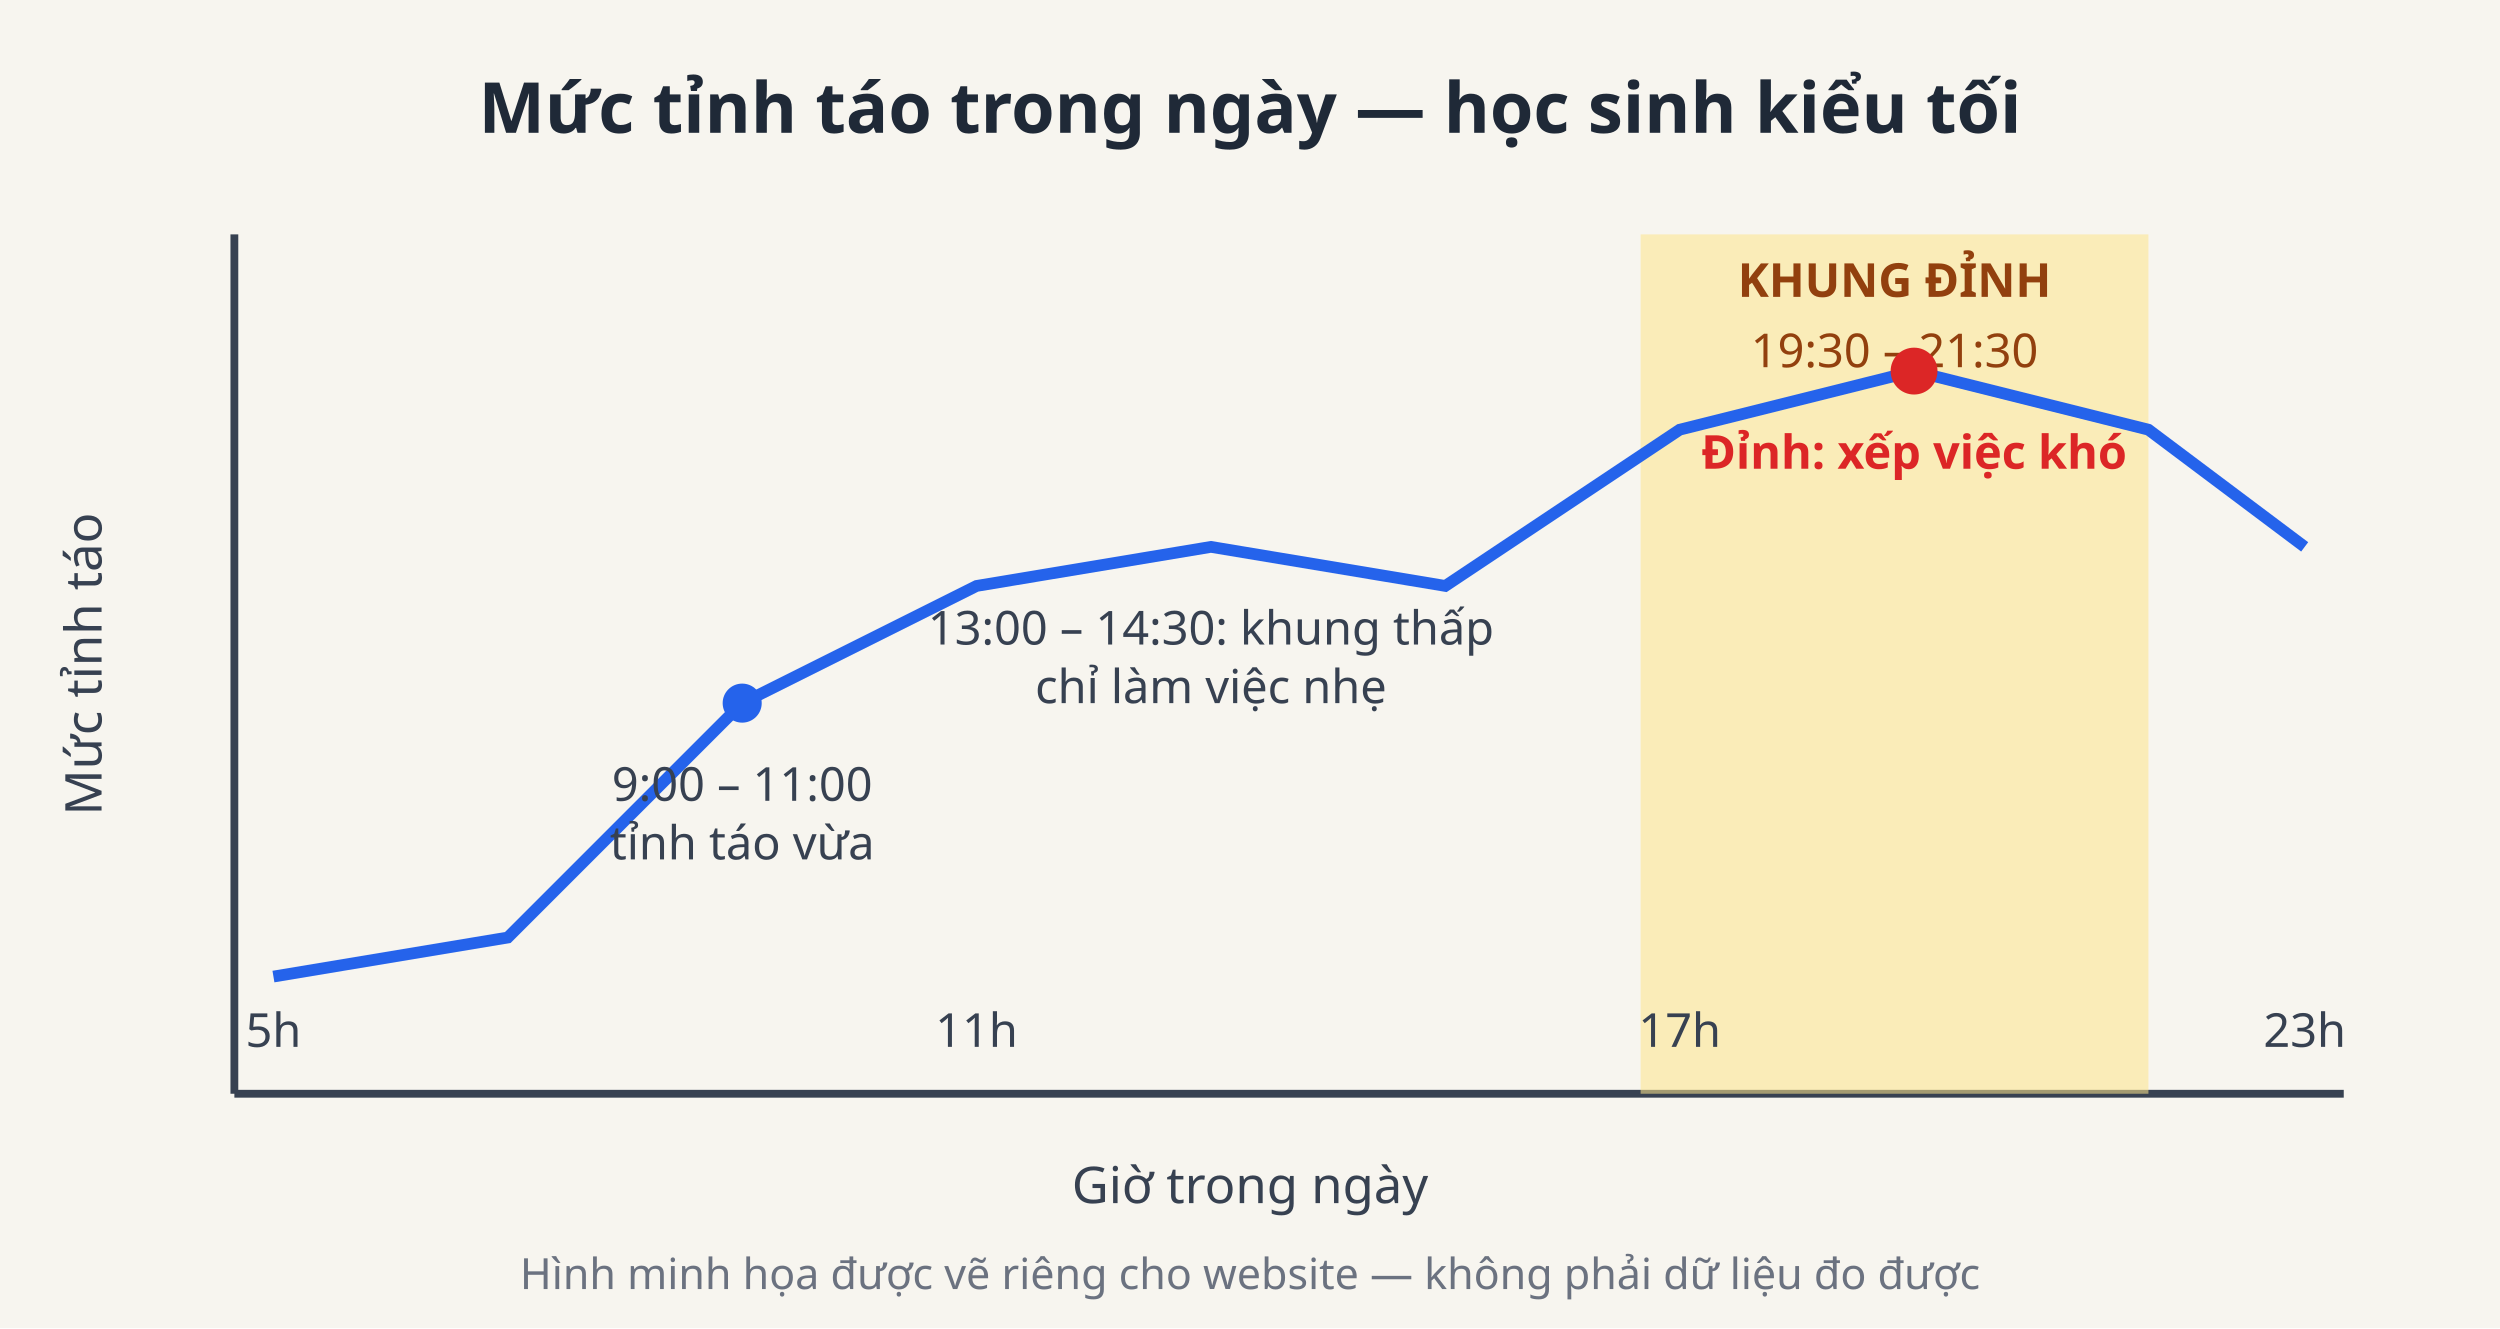
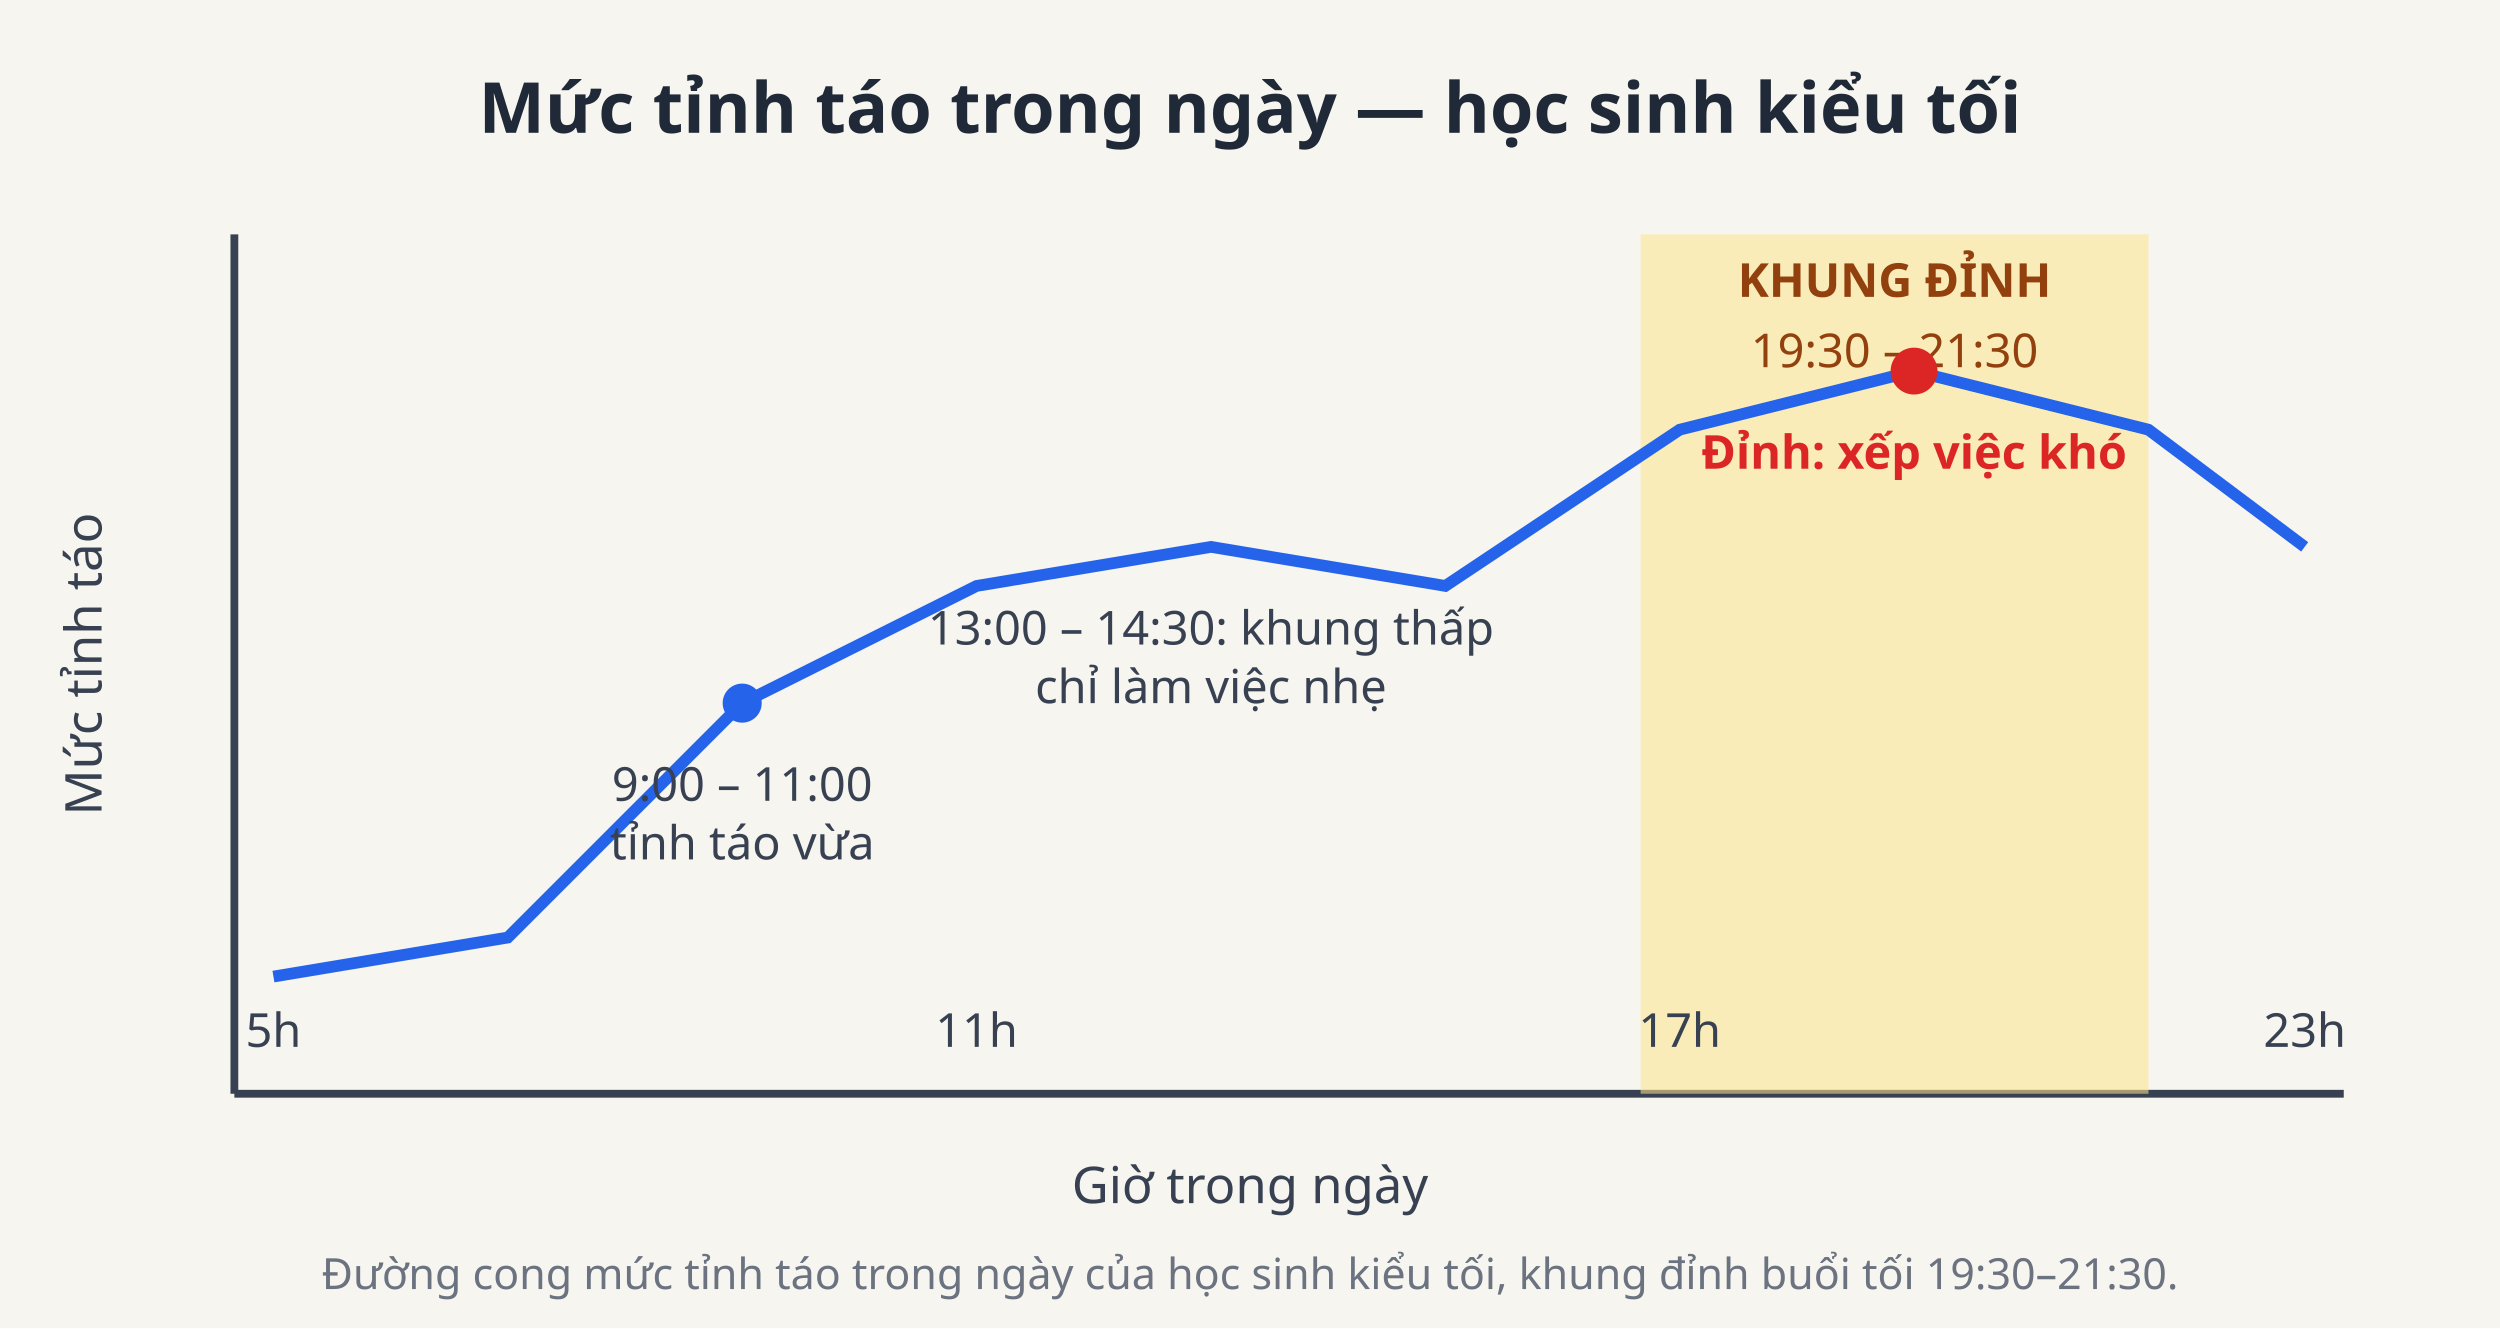
<svg xmlns="http://www.w3.org/2000/svg" width="640" height="340" viewBox="0 0 640 340" role="img" aria-label="Sơ đồ đường cong mức tỉnh táo trong ngày, khung buổi tối từ 19 giờ 30 đến 21 giờ 30 được tô đậm là lúc xếp việc khó">
  <rect width="640" height="340" fill="#f7f5ef" />
  <text x="320" y="34" text-anchor="middle" font-family="sans-serif" font-size="18" font-weight="bold" fill="#1f2937">Mức tỉnh táo trong ngày — học sinh kiểu tối</text>
  <line x1="60" y1="280" x2="600" y2="280" stroke="#374151" stroke-width="2" />
  <line x1="60" y1="280" x2="60" y2="60" stroke="#374151" stroke-width="2" />
  <text x="320" y="308" text-anchor="middle" font-family="sans-serif" font-size="13" fill="#374151">Giờ trong ngày</text>
  <text x="26" y="170" text-anchor="middle" font-family="sans-serif" font-size="13" fill="#374151" transform="rotate(-90 26 170)">Mức tỉnh táo</text>
  <rect x="420" y="60" width="130" height="220" fill="#fde68a" opacity="0.55" />
  <text x="485" y="76" text-anchor="middle" font-family="sans-serif" font-size="12" font-weight="bold" fill="#92400e">KHUNG ĐỈNH</text>
  <text x="485" y="94" text-anchor="middle" font-family="sans-serif" font-size="12" fill="#92400e">19:30 – 21:30</text>
  <polyline points="70,250 130,240 190,180 250,150 310,140 370,150 430,110 490,95 550,110 590,140" fill="none" stroke="#2563eb" stroke-width="3" />
  <circle cx="190" cy="180" r="5" fill="#2563eb" />
  <circle cx="490" cy="95" r="6" fill="#dc2626" />
  <text x="190" y="205" text-anchor="middle" font-family="sans-serif" font-size="12" fill="#374151">9:00 – 11:00</text>
  <text x="190" y="220" text-anchor="middle" font-family="sans-serif" font-size="12" fill="#374151">tỉnh táo vừa</text>
  <text x="490" y="120" text-anchor="middle" font-family="sans-serif" font-size="12" font-weight="bold" fill="#dc2626">Đỉnh: xếp việc khó</text>
  <text x="310" y="165" text-anchor="middle" font-family="sans-serif" font-size="12" fill="#374151">13:00 – 14:30: khung thấp</text>
  <text x="310" y="180" text-anchor="middle" font-family="sans-serif" font-size="12" fill="#374151">chỉ làm việc nhẹ</text>
  <text x="70" y="268" text-anchor="middle" font-family="sans-serif" font-size="12" fill="#374151">5h</text>
  <text x="250" y="268" text-anchor="middle" font-family="sans-serif" font-size="12" fill="#374151">11h</text>
  <text x="430" y="268" text-anchor="middle" font-family="sans-serif" font-size="12" fill="#374151">17h</text>
  <text x="590" y="268" text-anchor="middle" font-family="sans-serif" font-size="12" fill="#374151">23h</text>
-   <text x="320" y="330" text-anchor="middle" font-family="sans-serif" font-size="11" fill="#6b7280">Hình minh họa được vẽ riêng cho website — không phải dữ liệu đo được</text>
+   <text x="320" y="330" text-anchor="middle" font-family="sans-serif" font-size="11" fill="#6b7280">Đường cong mức tỉnh táo trong ngày của học sinh kiểu tối, khung đỉnh buổi tối 19:30–21:30.</text>
</svg>
